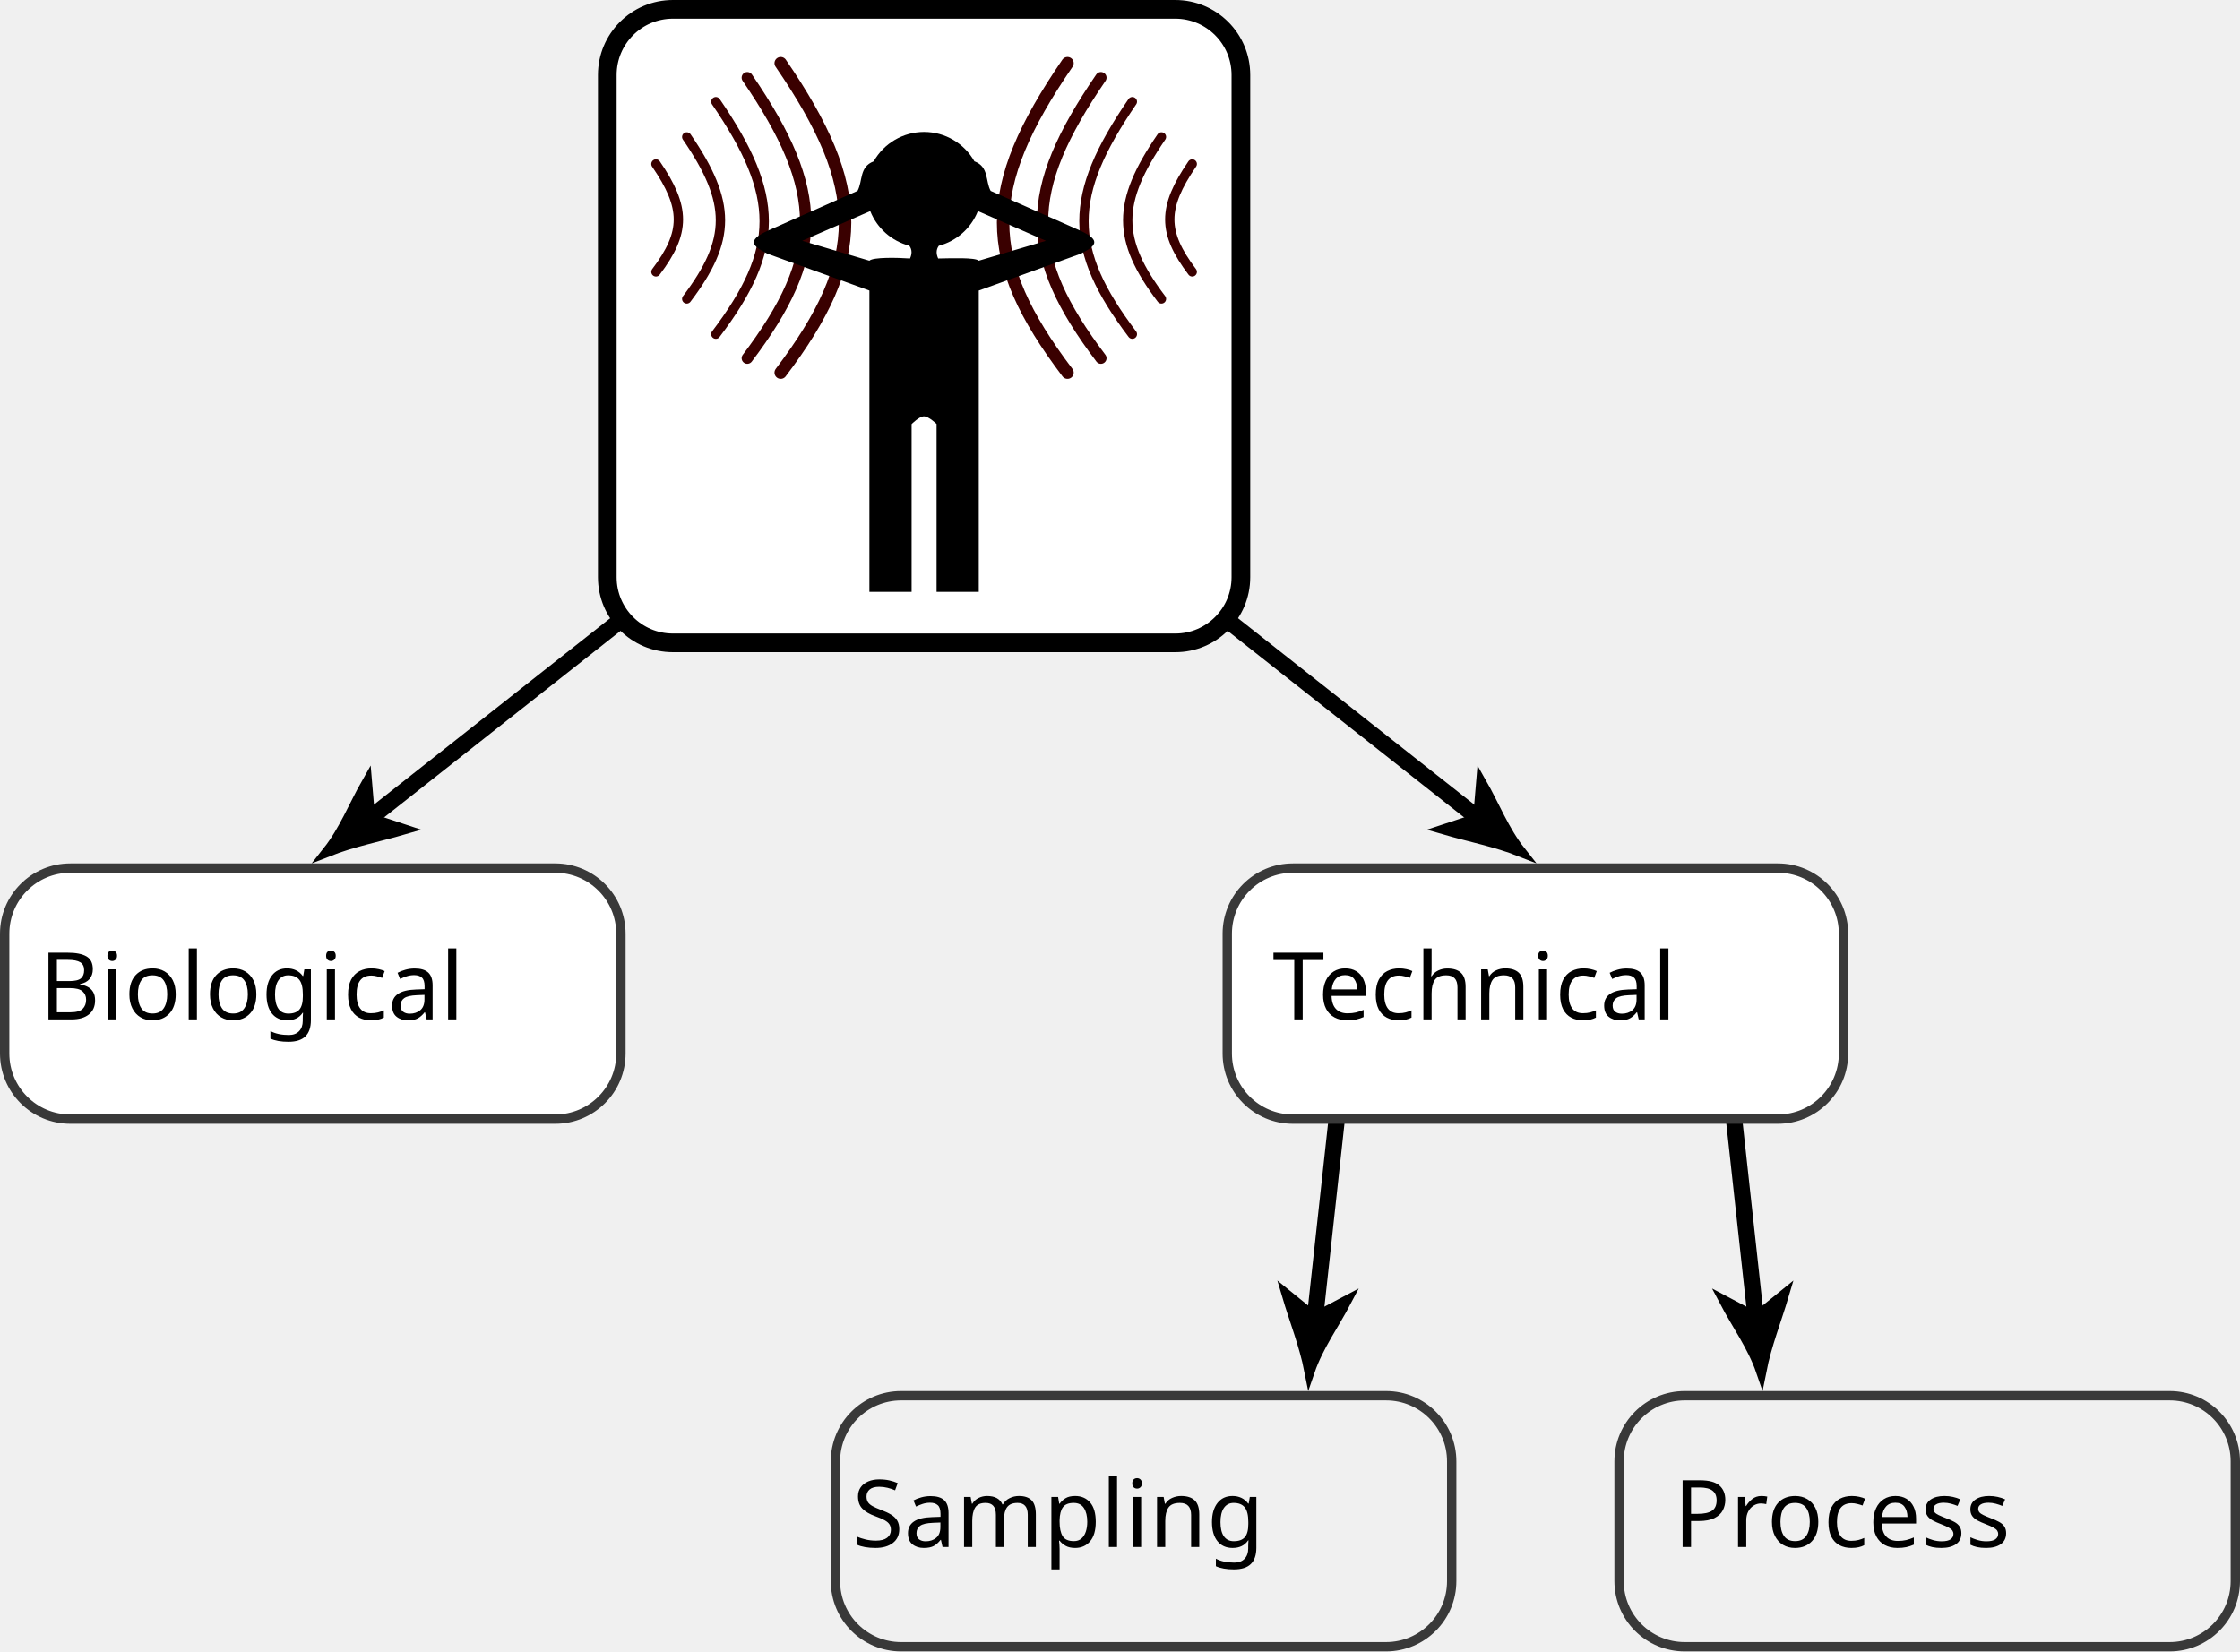
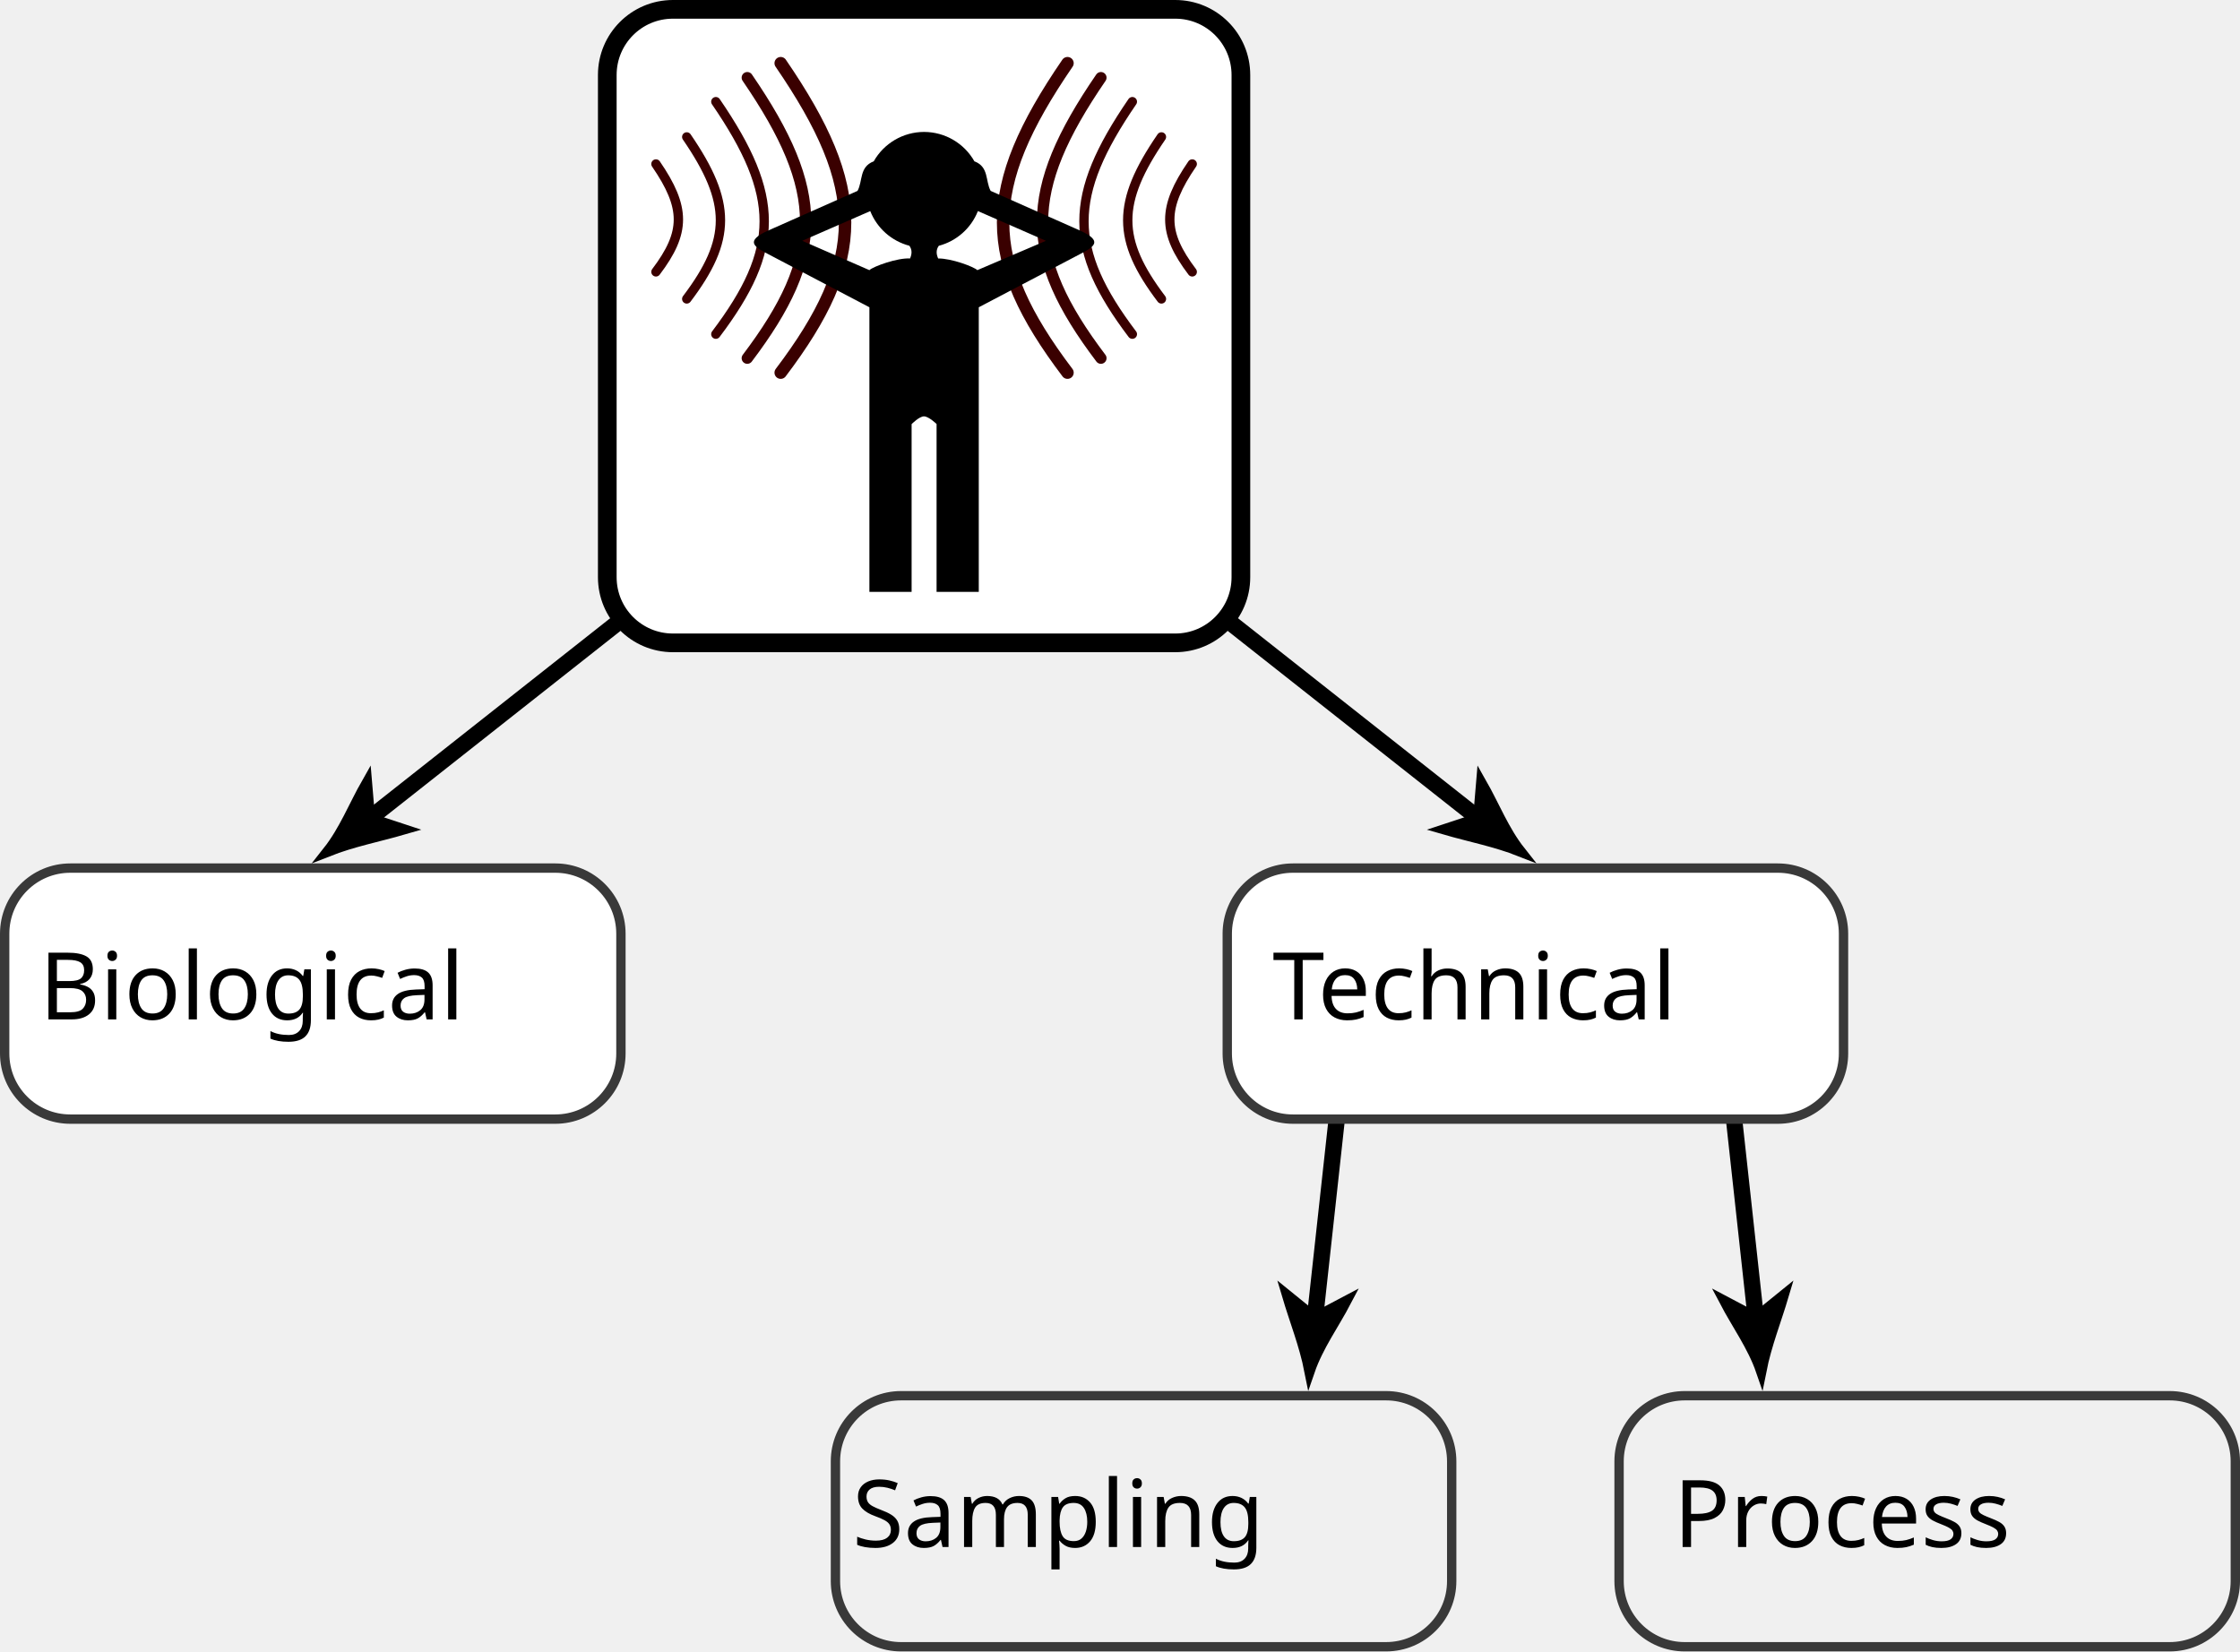
<svg xmlns="http://www.w3.org/2000/svg" id="svg4206" version="1.1" width="959.13" height="707.208" viewBox="0 0 959.13 707.208">
-   <defs id="defs4210" />
+   <defs id="defs4210">
+     </defs>
  <g id="g4652" transform="translate(-703.4371,-14.92783)">
    <rect ry="28.102" y="386.679" x="705.437" height="107.502" width="263.869" id="rect4654" style="opacity:1;fill:#ffffff;fill-opacity:1;stroke:#393939;stroke-width:4;stroke-linecap:round;stroke-miterlimit:4;stroke-dasharray:none;stroke-opacity:1" />
    <text id="text4656" y="451.465" x="837.274" style="font-style:normal;font-weight:normal;font-size:40px;line-height:125%;font-family:sans-serif;text-align:center;letter-spacing:0px;word-spacing:0px;text-anchor:middle;fill:#000000;fill-opacity:1;stroke:none;stroke-width:1px;stroke-linecap:butt;stroke-linejoin:miter;stroke-opacity:1" xml:space="preserve">
      <tspan y="451.465" x="837.274" id="tspan4658">Biological</tspan>
    </text>
  </g>
  <g id="g4625" transform="translate(-179.5518,9.072174)">
    <g id="g4615">
      <path style="opacity:1;fill:#000000;fill-opacity:1;stroke:#000000;stroke-width:4.487;stroke-linecap:butt;stroke-miterlimit:4;stroke-dasharray:none;stroke-opacity:1" d="m 740.293,578.028 c 3.686,-10.712 10.463,-19.967 15.695,-29.95 l -13.463,7.119 -11.829,-9.592 c 3.199,10.808 7.369,21.133 9.597,32.423 z" id="path4609" />
      <path style="fill:none;fill-rule:evenodd;stroke:#000000;stroke-width:7;stroke-linecap:butt;stroke-linejoin:miter;stroke-miterlimit:4;stroke-dasharray:none;stroke-opacity:1" d="M 741.798,562.634 759.449,401.455" id="path4611" />
    </g>
    <g transform="matrix(-1,0,0,1,1673.958,0)" id="g4619">
      <path id="path4621" d="m 740.293,578.028 c 3.686,-10.712 10.463,-19.967 15.695,-29.95 l -13.463,7.119 -11.829,-9.592 c 3.199,10.808 7.369,21.133 9.597,32.423 z" style="opacity:1;fill:#000000;fill-opacity:1;stroke:#000000;stroke-width:4.487;stroke-linecap:butt;stroke-miterlimit:4;stroke-dasharray:none;stroke-opacity:1" />
      <path id="path4623" d="M 741.798,562.634 759.449,401.455" style="fill:none;fill-rule:evenodd;stroke:#000000;stroke-width:7;stroke-linecap:butt;stroke-linejoin:miter;stroke-miterlimit:4;stroke-dasharray:none;stroke-opacity:1" />
    </g>
  </g>
  <g transform="matrix(-0.6194333,0.7850493,0.7850493,0.6194333,550.206,-114.7458)" id="g4599">
    <path style="opacity:1;fill:#000000;fill-opacity:1;stroke:#000000;stroke-width:4.487;stroke-linecap:butt;stroke-miterlimit:4;stroke-dasharray:none;stroke-opacity:1" d="m 313.879,376.058 c -2.626,-11.02 -8.471,-20.89 -12.706,-31.335 l 12.706,8.395 12.706,-8.395 c -4.235,10.445 -9.39,20.315 -12.706,31.335 z" id="path4601" />
    <path style="fill:none;fill-rule:evenodd;stroke:#000000;stroke-width:7;stroke-linecap:butt;stroke-linejoin:miter;stroke-miterlimit:4;stroke-dasharray:none;stroke-opacity:1" d="m 313.879,360.59 0,-186.416" id="path4603" />
  </g>
  <path style="opacity:1;fill:#000000;fill-opacity:1;stroke:#000000;stroke-width:4.487;stroke-linecap:butt;stroke-miterlimit:4;stroke-dasharray:none;stroke-opacity:1" d="m 140.358,364.607 c 7.024,-8.888 11.153,-19.59 16.729,-29.385 l 1.28,15.175 14.461,4.775 c -10.823,3.145 -21.765,5.212 -32.47,9.435 z" id="path4512" />
  <path style="fill:none;fill-rule:evenodd;stroke:#000000;stroke-width:7;stroke-linecap:butt;stroke-linejoin:miter;stroke-miterlimit:4;stroke-dasharray:none;stroke-opacity:1" d="M 152.501,355.026 298.847,239.554" id="path4555" />
  <rect style="opacity:1;fill:#ffffff;fill-opacity:1;stroke:#000000;stroke-width:8;stroke-miterlimit:4;stroke-dasharray:none;stroke-opacity:1" id="rect4216" width="271.299" height="271.299" x="260.031" y="4" ry="28.102" />
  <g id="g4281" transform="translate(-118.0129,-14.92783)" style="stroke:#3a0000;stroke-opacity:1">
    <g id="g4262" style="stroke:#3a0000;stroke-opacity:1">
      <path style="fill:none;fill-rule:evenodd;stroke:#3a0000;stroke-width:4;stroke-linecap:round;stroke-linejoin:miter;stroke-miterlimit:4;stroke-dasharray:none;stroke-opacity:1" d="m 628.508,85.151 c -12.833,18.726 -12.795,29.288 0,46.2" id="path4252" />
      <path id="path4254" d="m 615.321,73.564 c -19.271,28.119 -19.214,43.978 0,69.374" style="fill:none;fill-rule:evenodd;stroke:#3a0000;stroke-width:4;stroke-linecap:round;stroke-linejoin:miter;stroke-miterlimit:4;stroke-dasharray:none;stroke-opacity:1" />
      <path style="fill:none;fill-rule:evenodd;stroke:#3a0000;stroke-width:4;stroke-linecap:round;stroke-linejoin:miter;stroke-miterlimit:4;stroke-dasharray:none;stroke-opacity:1" d="m 602.863,58.468 c -27.657,40.356 -27.575,63.118 0,99.565" id="path4256" />
      <path id="path4258" d="m 589.403,48.183 c -33.371,48.693 -33.273,76.158 0,120.136" style="fill:none;fill-rule:evenodd;stroke:#3a0000;stroke-width:4.826;stroke-linecap:round;stroke-linejoin:miter;stroke-miterlimit:4;stroke-dasharray:none;stroke-opacity:1" />
      <path style="fill:none;fill-rule:evenodd;stroke:#3a0000;stroke-width:5.324;stroke-linecap:round;stroke-linejoin:miter;stroke-miterlimit:4;stroke-dasharray:none;stroke-opacity:1" d="m 575.093,41.988 c -36.813,53.715 -36.704,84.012 0,132.526" id="path4260" />
    </g>
    <g transform="matrix(-1,0,0,1,1027.387,0)" id="g4269" style="stroke:#3a0000;stroke-opacity:1">
      <path id="path4271" d="m 628.508,85.151 c -12.833,18.726 -12.795,29.288 0,46.2" style="fill:none;fill-rule:evenodd;stroke:#3a0000;stroke-width:4;stroke-linecap:round;stroke-linejoin:miter;stroke-miterlimit:4;stroke-dasharray:none;stroke-opacity:1" />
      <path style="fill:none;fill-rule:evenodd;stroke:#3a0000;stroke-width:4;stroke-linecap:round;stroke-linejoin:miter;stroke-miterlimit:4;stroke-dasharray:none;stroke-opacity:1" d="m 615.321,73.564 c -19.271,28.119 -19.214,43.978 0,69.374" id="path4273" />
      <path id="path4275" d="m 602.863,58.468 c -27.657,40.356 -27.575,63.118 0,99.565" style="fill:none;fill-rule:evenodd;stroke:#3a0000;stroke-width:4;stroke-linecap:round;stroke-linejoin:miter;stroke-miterlimit:4;stroke-dasharray:none;stroke-opacity:1" />
      <path style="fill:none;fill-rule:evenodd;stroke:#3a0000;stroke-width:4.826;stroke-linecap:round;stroke-linejoin:miter;stroke-miterlimit:4;stroke-dasharray:none;stroke-opacity:1" d="m 589.403,48.183 c -33.371,48.693 -33.273,76.158 0,120.136" id="path4277" />
      <path id="path4279" d="m 575.093,41.988 c -36.813,53.715 -36.704,84.012 0,132.526" style="fill:none;fill-rule:evenodd;stroke:#3a0000;stroke-width:5.324;stroke-linecap:round;stroke-linejoin:miter;stroke-miterlimit:4;stroke-dasharray:none;stroke-opacity:1" />
    </g>
  </g>
-   <path style="opacity:1;fill:#000000;fill-opacity:1;stroke:#fe1616;stroke-width:0;stroke-miterlimit:4;stroke-dasharray:none;stroke-opacity:1" d="m 395.681,56.5 c -8.96,0.005 -17.22,4.845 -21.605,12.658 l -0.002,-0.051 c -6.205,2.375 -4.596,8.427 -6.895,12.641 l -38.84,17.236 c -8.657,4.137 -6.051,6.435 0.23,9.652 l 43.695,15.791 0,129.031 18.072,0 0,-71.822 c 0,0 3.29,-3.37 5.328,-3.332 2.038,0.038 5.361,3.27 5.361,3.27 l 0,71.885 18.07,0 0,-129.031 43.695,-15.791 c 6.282,-3.218 8.887,-5.516 0.23,-9.652 L 424.183,81.748 C 421.884,77.535 423.493,71.482 417.288,69.107 l -0.002,0.086 C 412.91,61.366 404.648,56.512 395.681,56.5 Z m 23.039,33.889 29.135,12.732 -28.758,8.521 c -1.463,-1.465 -11.786,-1.033 -17.387,-0.953 -0.813,-1.78 -1.006,-3.671 0.266,-5.432 7.629,-2.01 13.847,-7.531 16.744,-14.869 z m -46.094,0.008 c 2.905,7.328 9.122,12.838 16.746,14.842 1.287,1.766 1.095,3.665 0.279,5.451 -5.284,-0.366 -15.797,-0.619 -17.387,0.953 l -28.758,-8.521 z" id="path4220" />
+   <path style="opacity:1;fill:#000000;fill-opacity:1;stroke:#fe1616;stroke-width:0;stroke-miterlimit:4;stroke-dasharray:none;stroke-opacity:1" d="m 395.681,56.5 c -8.96,0.005 -17.22,4.845 -21.605,12.658 l -0.002,-0.051 c -6.205,2.375 -4.596,8.427 -6.895,12.641 l -38.84,17.236 c -8.657,4.137 -6.051,6.435 0.23,9.652 l 43.695,22.948 0,121.874 18.072,0 0,-71.822 c 0,0 3.29,-3.37 5.328,-3.332 2.038,0.038 5.361,3.27 5.361,3.27 l 0,71.885 18.07,0 0,-121.874 43.695,-22.948 c 6.282,-3.218 8.887,-5.516 0.23,-9.652 L 424.183,81.748 C 421.884,77.535 423.493,71.482 417.288,69.107 l -0.002,0.086 C 412.91,61.366 404.648,56.512 395.681,56.5 Z m 23.039,33.889 29.135,12.732 -29.38,12.567 c -1.463,-1.465 -11.163,-5.079 -16.764,-4.998 -0.813,-1.78 -1.006,-3.671 0.266,-5.432 7.629,-2.01 13.847,-7.531 16.744,-14.869 z m -46.094,0.008 c 2.905,7.328 9.122,12.838 16.746,14.842 1.287,1.766 1.095,3.665 0.279,5.451 -5.284,-0.366 -15.797,3.427 -17.387,4.998 l -28.758,-12.567 z" id="path4220" />
  <g id="g4636" transform="translate(-179.9444,-14.92783)">
    <rect style="opacity:1;fill:#ffffff;fill-opacity:1;stroke:#393939;stroke-width:4;stroke-linecap:round;stroke-miterlimit:4;stroke-dasharray:none;stroke-opacity:1" id="rect4411" width="263.869" height="107.502" x="705.437" y="386.679" ry="28.102" />
    <text xml:space="preserve" style="font-style:normal;font-weight:normal;font-size:40px;line-height:125%;font-family:sans-serif;text-align:center;letter-spacing:0px;word-spacing:0px;text-anchor:middle;fill:#000000;fill-opacity:1;stroke:none;stroke-width:1px;stroke-linecap:butt;stroke-linejoin:miter;stroke-opacity:1" x="837.274" y="451.465" id="text4413">
      <tspan id="tspan4415" x="837.274" y="451.465">Technical</tspan>
    </text>
  </g>
  <g id="g4498" transform="translate(0.9155973,268.9565)">
    <g id="g4417" transform="translate(257.3533,-55.47411)">
      <rect style="opacity:1;fill:none;fill-opacity:1;stroke:#393939;stroke-width:4;stroke-linecap:round;stroke-miterlimit:4;stroke-dasharray:none;stroke-opacity:1" id="rect4419" width="263.869" height="107.502" x="99.456" y="384.223" ry="28.102" />
      <text xml:space="preserve" style="font-style:normal;font-weight:normal;font-size:40px;line-height:125%;font-family:sans-serif;text-align:center;letter-spacing:0px;word-spacing:0px;text-anchor:middle;fill:#000000;fill-opacity:1;stroke:none;stroke-width:1px;stroke-linecap:butt;stroke-linejoin:miter;stroke-opacity:1" x="231.292" y="449.009" id="text4421">
        <tspan id="tspan4423" x="231.292" y="449.009">Sampling</tspan>
      </text>
    </g>
    <g transform="translate(592.8898,-55.47411)" id="g4425">
      <rect ry="28.102" y="384.223" x="99.456" height="107.502" width="263.869" id="rect4427" style="opacity:1;fill:none;fill-opacity:1;stroke:#393939;stroke-width:4;stroke-linecap:round;stroke-miterlimit:4;stroke-dasharray:none;stroke-opacity:1" />
      <text id="text4429" y="449.009" x="231.292" style="font-style:normal;font-weight:normal;font-size:40px;line-height:125%;font-family:sans-serif;text-align:center;letter-spacing:0px;word-spacing:0px;text-anchor:middle;fill:#000000;fill-opacity:1;stroke:none;stroke-width:1px;stroke-linecap:butt;stroke-linejoin:miter;stroke-opacity:1" xml:space="preserve">
        <tspan y="449.009" x="231.292" id="tspan4431">Process</tspan>
      </text>
    </g>
  </g>
  <text xml:space="preserve" style="font-style:normal;font-weight:normal;font-size:40px;line-height:125%;font-family:sans-serif;text-align:center;letter-spacing:0px;word-spacing:0px;text-anchor:middle;fill:#000000;fill-opacity:1;stroke:none;stroke-width:1px;stroke-linecap:butt;stroke-linejoin:miter;stroke-opacity:1" x="668.705" y="222.218" id="text4660">
    <tspan id="tspan4662" x="668.705" y="222.218" />
  </text>
</svg>
